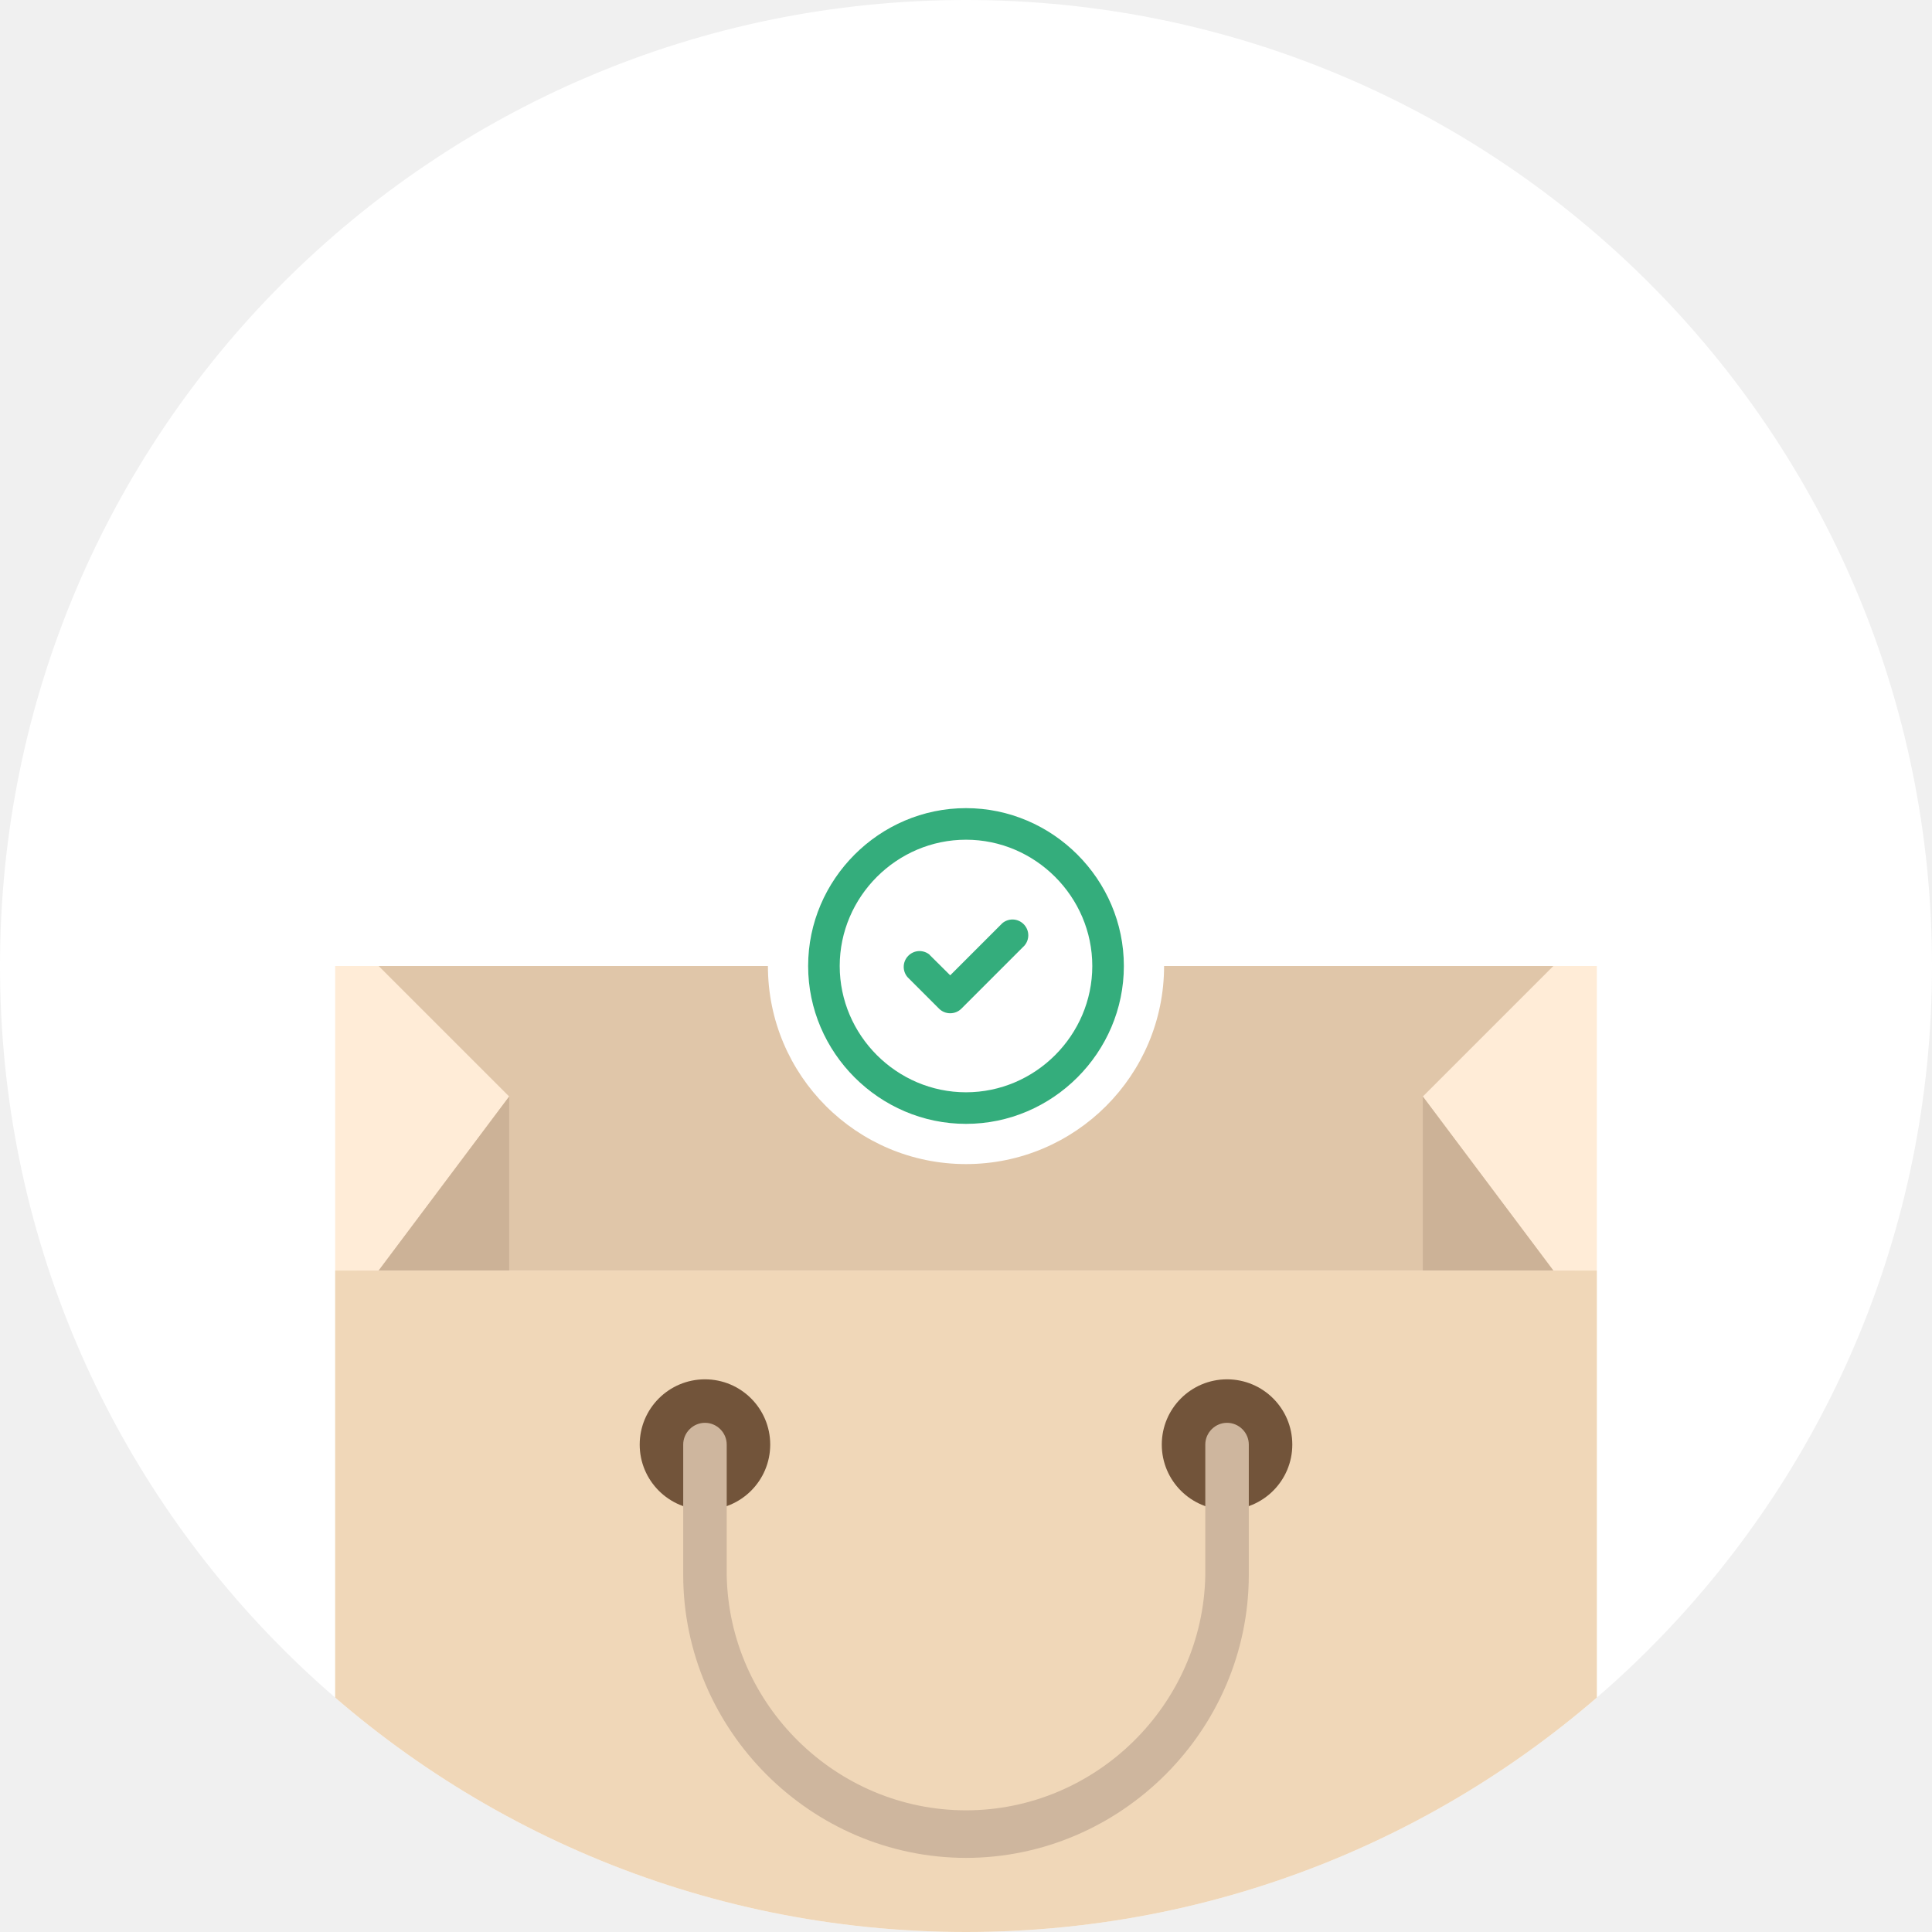
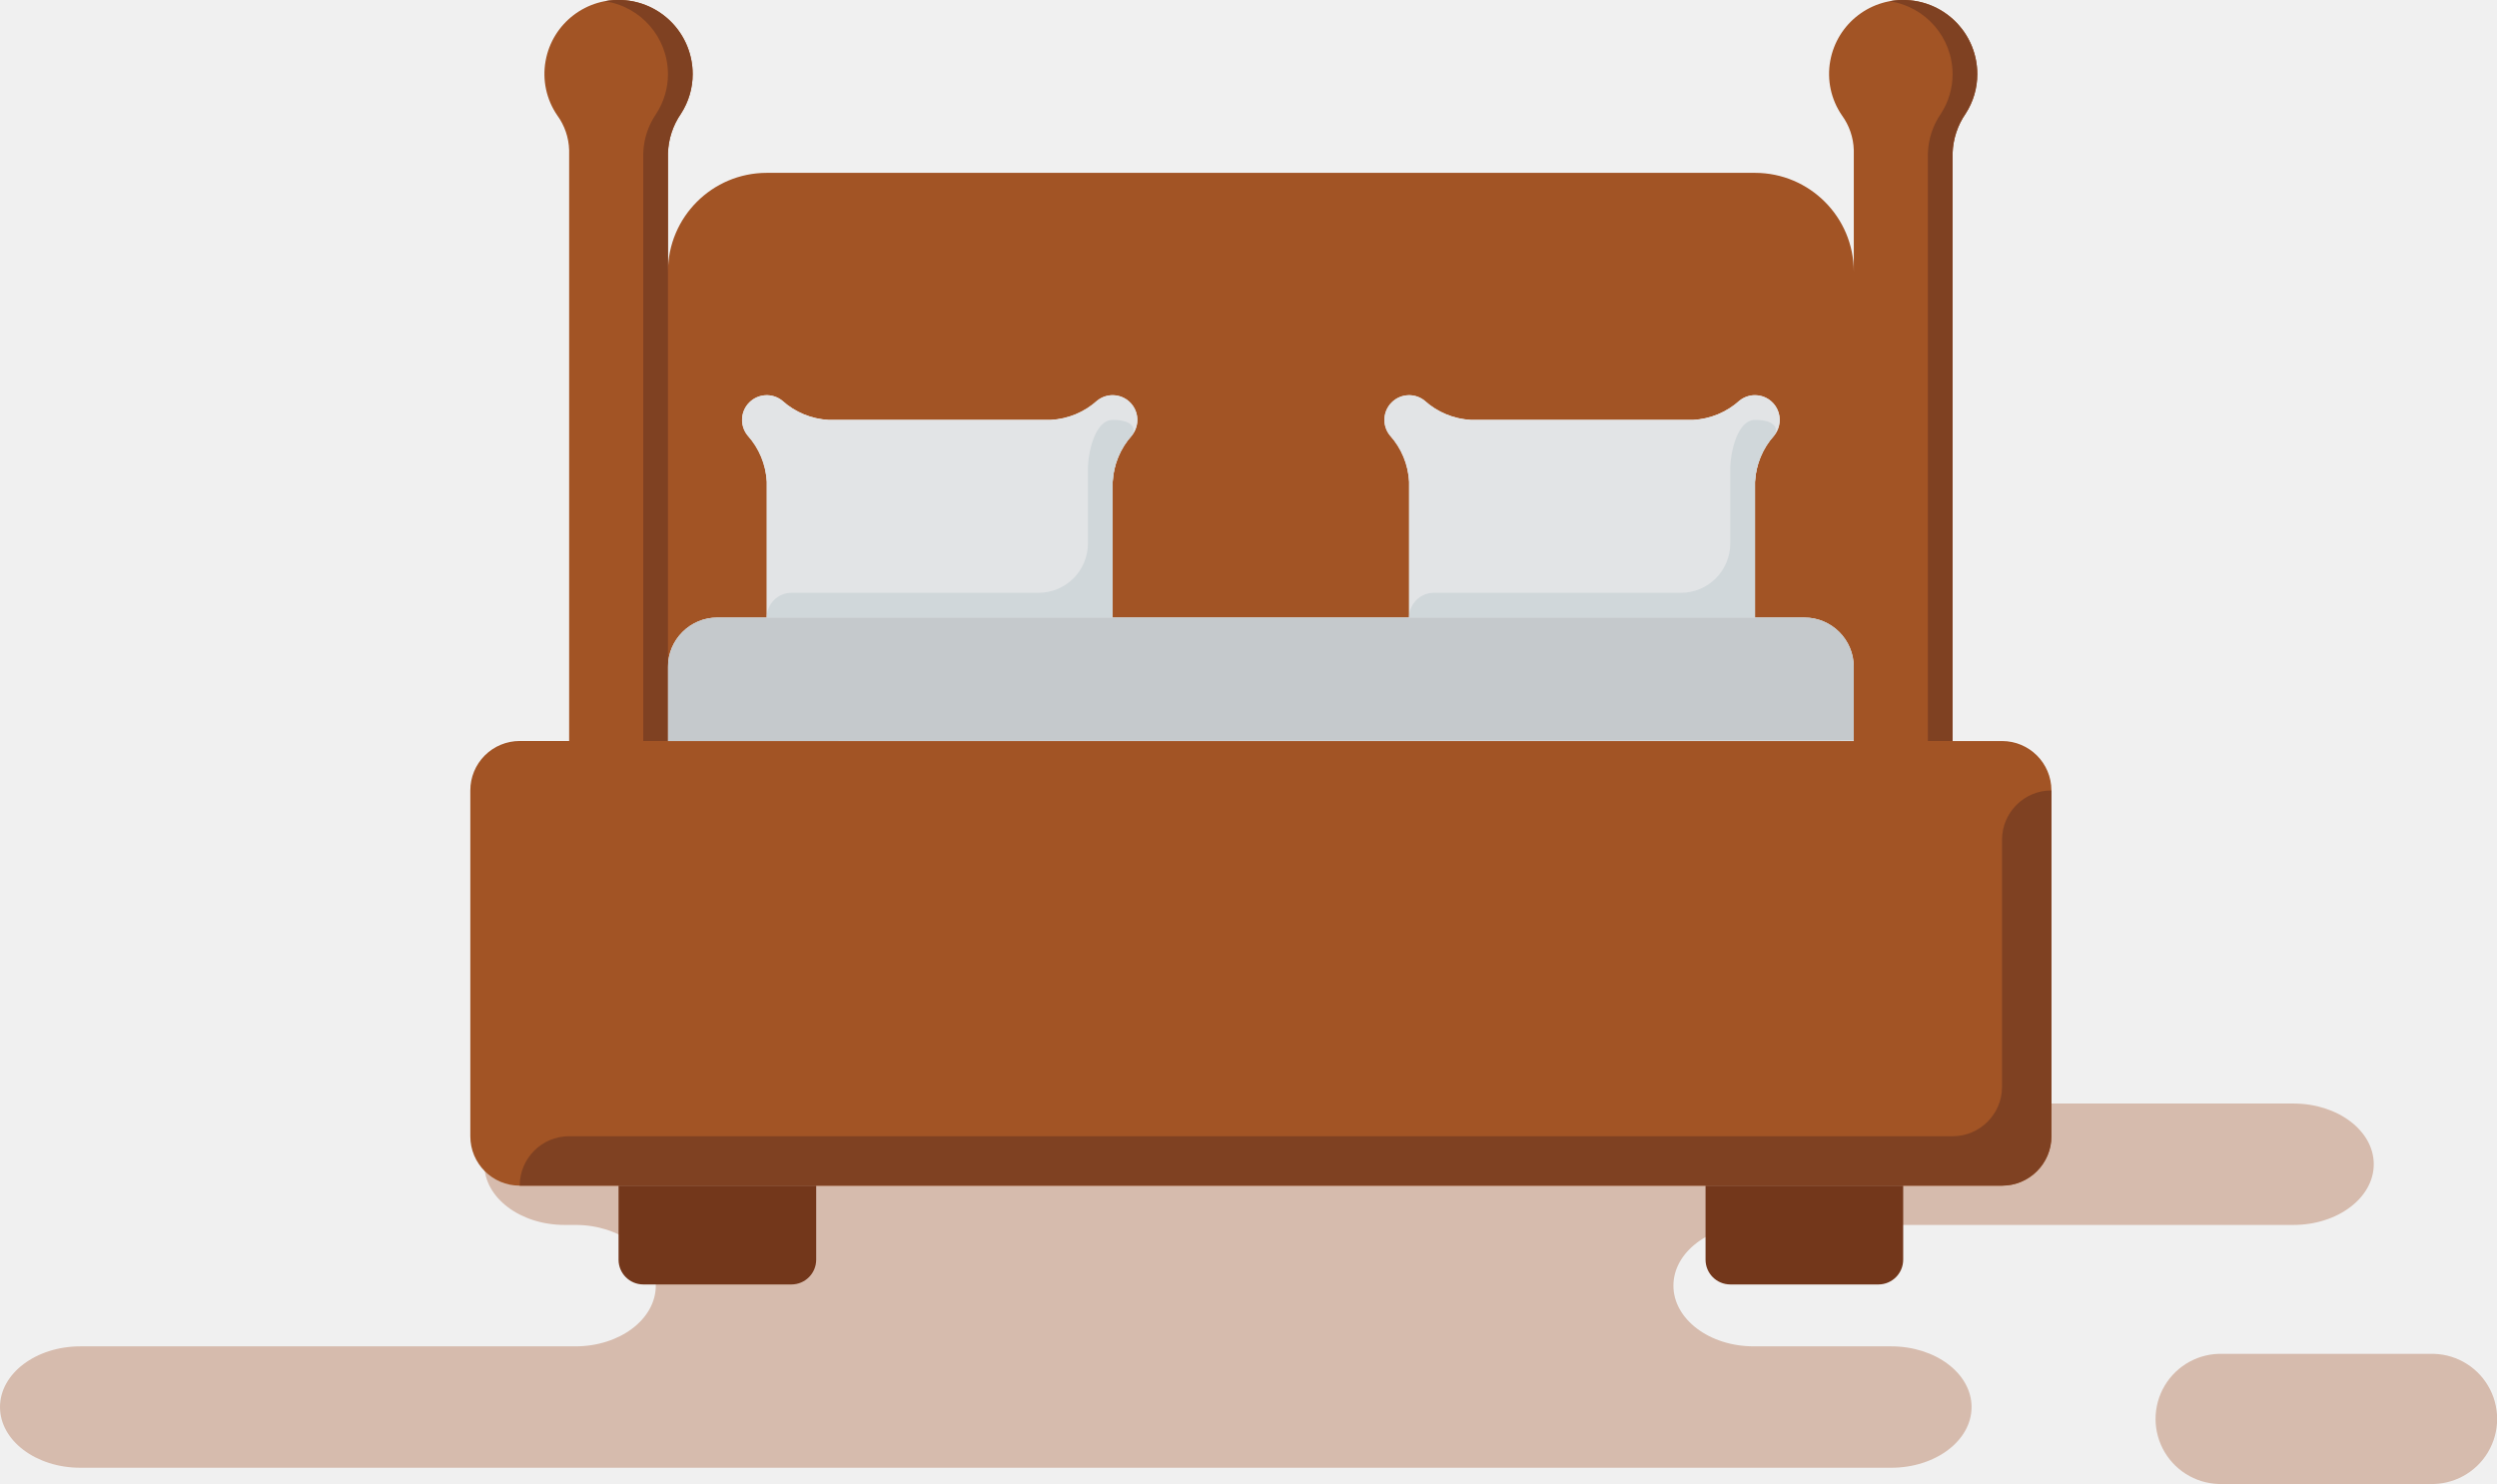
- <svg xmlns="http://www.w3.org/2000/svg" width="100%" height="100%" viewBox="0 0 400 400" version="1.1" xml:space="preserve" style="fill-rule:evenodd;clip-rule:evenodd;stroke-linejoin:round;stroke-miterlimit:1.414;">
-   <g>
-     <circle cx="200" cy="200" r="200" style="fill:#fff;" />
-     <clipPath id="_clip1">
-       <circle cx="200" cy="200" r="200" />
-     </clipPath>
-     <g clip-path="url(#_clip1)">
-       <clipPath id="_clip2">
-         <rect id="bag" x="69.389" y="200" width="261.222" height="243.208" />
-       </clipPath>
-       <g clip-path="url(#_clip2)">
-         <g>
-           <rect x="73.892" y="200.002" width="252.214" height="63.054" style="fill:#e0c6a9;" />
-           <path d="M294.581,227.024l27.022,-27.022l9.008,0l0,63.054l-9.008,0l-27.022,-36.032" style="fill:#ffecd7;fill-rule:nonzero;" />
-           <path d="M294.581,227.024l0,36.03l27.022,0l-27.022,-36.03Z" style="fill:#ccb297;fill-rule:nonzero;" />
-           <path d="M105.419,227.024l-27.022,-27.022l-9.008,0l0,63.054l9.008,0l27.022,-36.032" style="fill:#ffecd7;fill-rule:nonzero;" />
-           <path d="M105.419,227.024l0,36.03l-27.022,0l27.022,-36.03Z" style="fill:#ccb297;fill-rule:nonzero;" />
-           <path d="M313.758,443.214l-227.516,0c-0.001,0 -0.001,0 -0.002,0c-9.244,0 -16.851,-7.607 -16.851,-16.851c0,-0.003 0,-0.007 0,-0.01l0,-163.299l261.222,0l0,163.299c0,0.003 0,0.007 0,0.01c0,9.244 -7.607,16.851 -16.851,16.851c-0.001,0 -0.001,0 -0.002,0Z" style="fill:#f0d7b8;fill-rule:nonzero;" />
-           <circle cx="145.954" cy="299.086" r="13.511" style="fill:#72543a;" />
-           <circle cx="254.046" cy="299.086" r="13.511" style="fill:#72543a;" />
-           <path d="M200,384.657c-32.105,-0.038 -58.511,-26.444 -58.549,-58.549l0,-27.024c0,-2.471 2.033,-4.504 4.504,-4.504c2.471,0 4.504,2.033 4.504,4.504l0,27.024c0.46,26.858 22.68,48.701 49.542,48.701c26.862,0 49.082,-21.843 49.542,-48.701l0,-27.024c0,-2.471 2.033,-4.504 4.504,-4.504c2.471,0 4.504,2.033 4.504,4.504l0,27.024c-0.037,32.105 -26.445,58.512 -58.551,58.549Z" style="fill:#ceb69e;fill-rule:nonzero;" />
-         </g>
-       </g>
+ <svg xmlns="http://www.w3.org/2000/svg" width="197.41" height="117.339" viewBox="0 0 197.41 117.339">
+   <g transform="translate(-860.817 -497)">
+     <g transform="translate(1078 413.556)">
+       <path d="M82.665,173.7H64.46c-3.51,0-6.356,2.149-6.356,4.8s2.846,4.8,6.356,4.8h.847c3.511,0,6.356,2.149,6.356,4.8s-2.845,4.8-6.356,4.8H26.172c-3.51,0-6.355,2.149-6.355,4.8s2.845,4.8,6.355,4.8h143.16c3.51,0,6.355-2.15,6.355-4.8s-2.845-4.8-6.355-4.8H158.471c-3.511,0-6.356-2.15-6.356-4.8s2.845-4.8,6.356-4.8h42.658c3.51,0,6.355-2.15,6.355-4.8s-2.845-4.8-6.355-4.8H82.665Z" transform="translate(-237 -3)" fill="#d6bbad" />
+       <path d="M195.571,203.783a5.148,5.148,0,1,1,0-10.289H211.9a5.148,5.148,0,1,1,0,10.289Z" transform="translate(-237 -3)" fill="#d6bbad" />
    </g>
-     <circle cx="200" cy="200" r="41.011" style="fill:#fff;" />
-     <path d="M200,232.684c-17.93,0 -32.684,-14.754 -32.684,-32.684c0,-17.93 14.754,-32.684 32.684,-32.684c17.93,0 32.684,14.754 32.684,32.684c0,17.93 -14.754,32.684 -32.684,32.684Zm0,-6.537c14.344,0 26.147,-11.803 26.147,-26.147c0,-14.344 -11.803,-26.147 -26.147,-26.147c-14.344,0 -26.147,11.803 -26.147,26.147c0,14.344 11.803,26.147 26.147,26.147Zm-7.517,-28.435l4.249,4.216l10.785,-10.785c0.59,-0.498 1.337,-0.772 2.109,-0.772c1.793,0 3.269,1.475 3.269,3.268c0,0.788 -0.285,1.55 -0.802,2.145l-13.074,13.073c-1.262,1.238 -3.312,1.238 -4.575,0l-6.537,-6.536c-0.517,-0.595 -0.802,-1.357 -0.802,-2.145c0,-1.793 1.476,-3.268 3.269,-3.268c0.772,0 1.519,0.273 2.109,0.771l0,0.033Z" style="fill:#34ad7c;fill-rule:nonzero;" />
+     <g transform="translate(898 449)">
+       <path d="M121.094,106.594h-3.906V60.112a5.825,5.825,0,0,1,1.034-3.13,5.751,5.751,0,0,0,.919-3.123,5.86,5.86,0,0,0-11.627-1.041,5.782,5.782,0,0,0,.921,4.3,4.9,4.9,0,0,1,.941,2.749v9.613a7.813,7.813,0,0,0-7.812-7.812H23.438a7.813,7.813,0,0,0-7.812,7.812V60.112a5.825,5.825,0,0,1,1.034-3.13,5.751,5.751,0,0,0,.919-3.123A5.86,5.86,0,0,0,5.951,52.819a5.782,5.782,0,0,0,.921,4.3,4.9,4.9,0,0,1,.941,2.749v46.722H3.906A3.906,3.906,0,0,0,0,110.5v27.344a3.906,3.906,0,0,0,3.906,3.906H121.094A3.906,3.906,0,0,0,125,137.844V110.5A3.906,3.906,0,0,0,121.094,106.594Zm-11.719,0H15.625v-5.859a3.906,3.906,0,0,1,3.906-3.906h3.906V86.1a5.929,5.929,0,0,0-1.522-3.673,1.953,1.953,0,0,1,2.746-2.746A5.93,5.93,0,0,0,28.335,81.2H45.884a5.93,5.93,0,0,0,3.673-1.522A1.953,1.953,0,0,1,52.3,82.427,5.929,5.929,0,0,0,50.781,86.1V96.828H74.219V86.1A5.929,5.929,0,0,0,72.7,82.427a1.953,1.953,0,0,1,2.746-2.746A5.93,5.93,0,0,0,79.116,81.2H96.665a5.93,5.93,0,0,0,3.673-1.522,1.953,1.953,0,0,1,2.746,2.746,5.929,5.929,0,0,0-1.522,3.673V96.828h3.906a3.906,3.906,0,0,1,3.906,3.906v5.859Z" transform="translate(0 0)" fill="#a25425" />
+       <path d="M43.592,48.091l-.032.008a5.836,5.836,0,0,1,4.99,5.76,5.751,5.751,0,0,1-.919,3.123,5.825,5.825,0,0,0-1.034,3.13v46.481H48.55V60.112a5.825,5.825,0,0,1,1.034-3.13,5.751,5.751,0,0,0,.919-3.123A5.864,5.864,0,0,0,43.592,48.091Z" transform="translate(-32.925 0)" fill="#7f4122" />
+       <path d="M459.592,48.091l-.032.008a5.836,5.836,0,0,1,4.99,5.76,5.751,5.751,0,0,1-.919,3.123,5.825,5.825,0,0,0-1.034,3.13v46.481h1.953V60.112a5.825,5.825,0,0,1,1.034-3.13,5.751,5.751,0,0,0,.919-3.123A5.864,5.864,0,0,0,459.592,48.091Z" transform="translate(-347.363 0)" fill="#7f4122" />
+       <path d="M133.188,307.906v19.531a3.906,3.906,0,0,1-3.906,3.906H19.906A3.906,3.906,0,0,0,16,335.25H133.188a3.906,3.906,0,0,0,3.906-3.906V304h0A3.906,3.906,0,0,0,133.188,307.906Z" transform="translate(-12.094 -193.5)" fill="#7f4122" />
+       <path d="M117.3,176a1.944,1.944,0,0,0-1.224.431,5.93,5.93,0,0,1-3.673,1.522H94.851a5.93,5.93,0,0,1-3.673-1.522,1.953,1.953,0,0,0-2.746,2.746,5.93,5.93,0,0,1,1.522,3.673v10.727H117.3V182.851a5.928,5.928,0,0,1,1.522-3.673A1.953,1.953,0,0,0,117.3,176Z" transform="translate(-66.516 -96.75)" fill="#e2e4e6" />
+       <path d="M325.3,176a1.944,1.944,0,0,0-1.224.431,5.93,5.93,0,0,1-3.673,1.522H302.851a5.93,5.93,0,0,1-3.673-1.522,1.953,1.953,0,0,0-2.746,2.746,5.93,5.93,0,0,1,1.522,3.673v10.727H325.3V182.851a5.928,5.928,0,0,1,1.522-3.673A1.953,1.953,0,0,0,325.3,176Z" transform="translate(-223.734 -96.75)" fill="#e2e4e6" />
+       <path d="M331.344,184c-1.378,0-1.953,2.528-1.953,3.906v5.859a3.906,3.906,0,0,1-3.906,3.906H305.953A1.953,1.953,0,0,0,304,199.625h27.344V188.9a5.93,5.93,0,0,1,1.522-3.673C333.135,184.889,333.179,184,331.344,184Z" transform="translate(-229.781 -102.797)" fill="#d0d7da" />
+       <path d="M123.344,184c-1.378,0-1.953,2.528-1.953,3.906v5.859a3.906,3.906,0,0,1-3.906,3.906H97.953A1.953,1.953,0,0,0,96,199.625h27.344V188.9a5.93,5.93,0,0,1,1.522-3.673C125.135,184.889,125.179,184,123.344,184Z" transform="translate(-72.563 -102.797)" fill="#d0d7da" />
+       <path d="M157.75,257.734v-5.828A3.906,3.906,0,0,0,153.844,248H67.906A3.906,3.906,0,0,0,64,251.906v5.859Z" transform="translate(-48.375 -151.172)" fill="#c5c9cc" />
+       <path d="M48,437.859a1.959,1.959,0,0,0,1.953,1.953H61.672a1.959,1.959,0,0,0,1.953-1.953V432H48Z" transform="translate(-36.281 -290.25)" fill="#73371b" />
+       <path d="M400,437.859a1.959,1.959,0,0,0,1.953,1.953h11.719a1.959,1.959,0,0,0,1.953-1.953V432H400Z" transform="translate(-302.344 -290.25)" fill="#73371b" />
+     </g>
  </g>
</svg>
